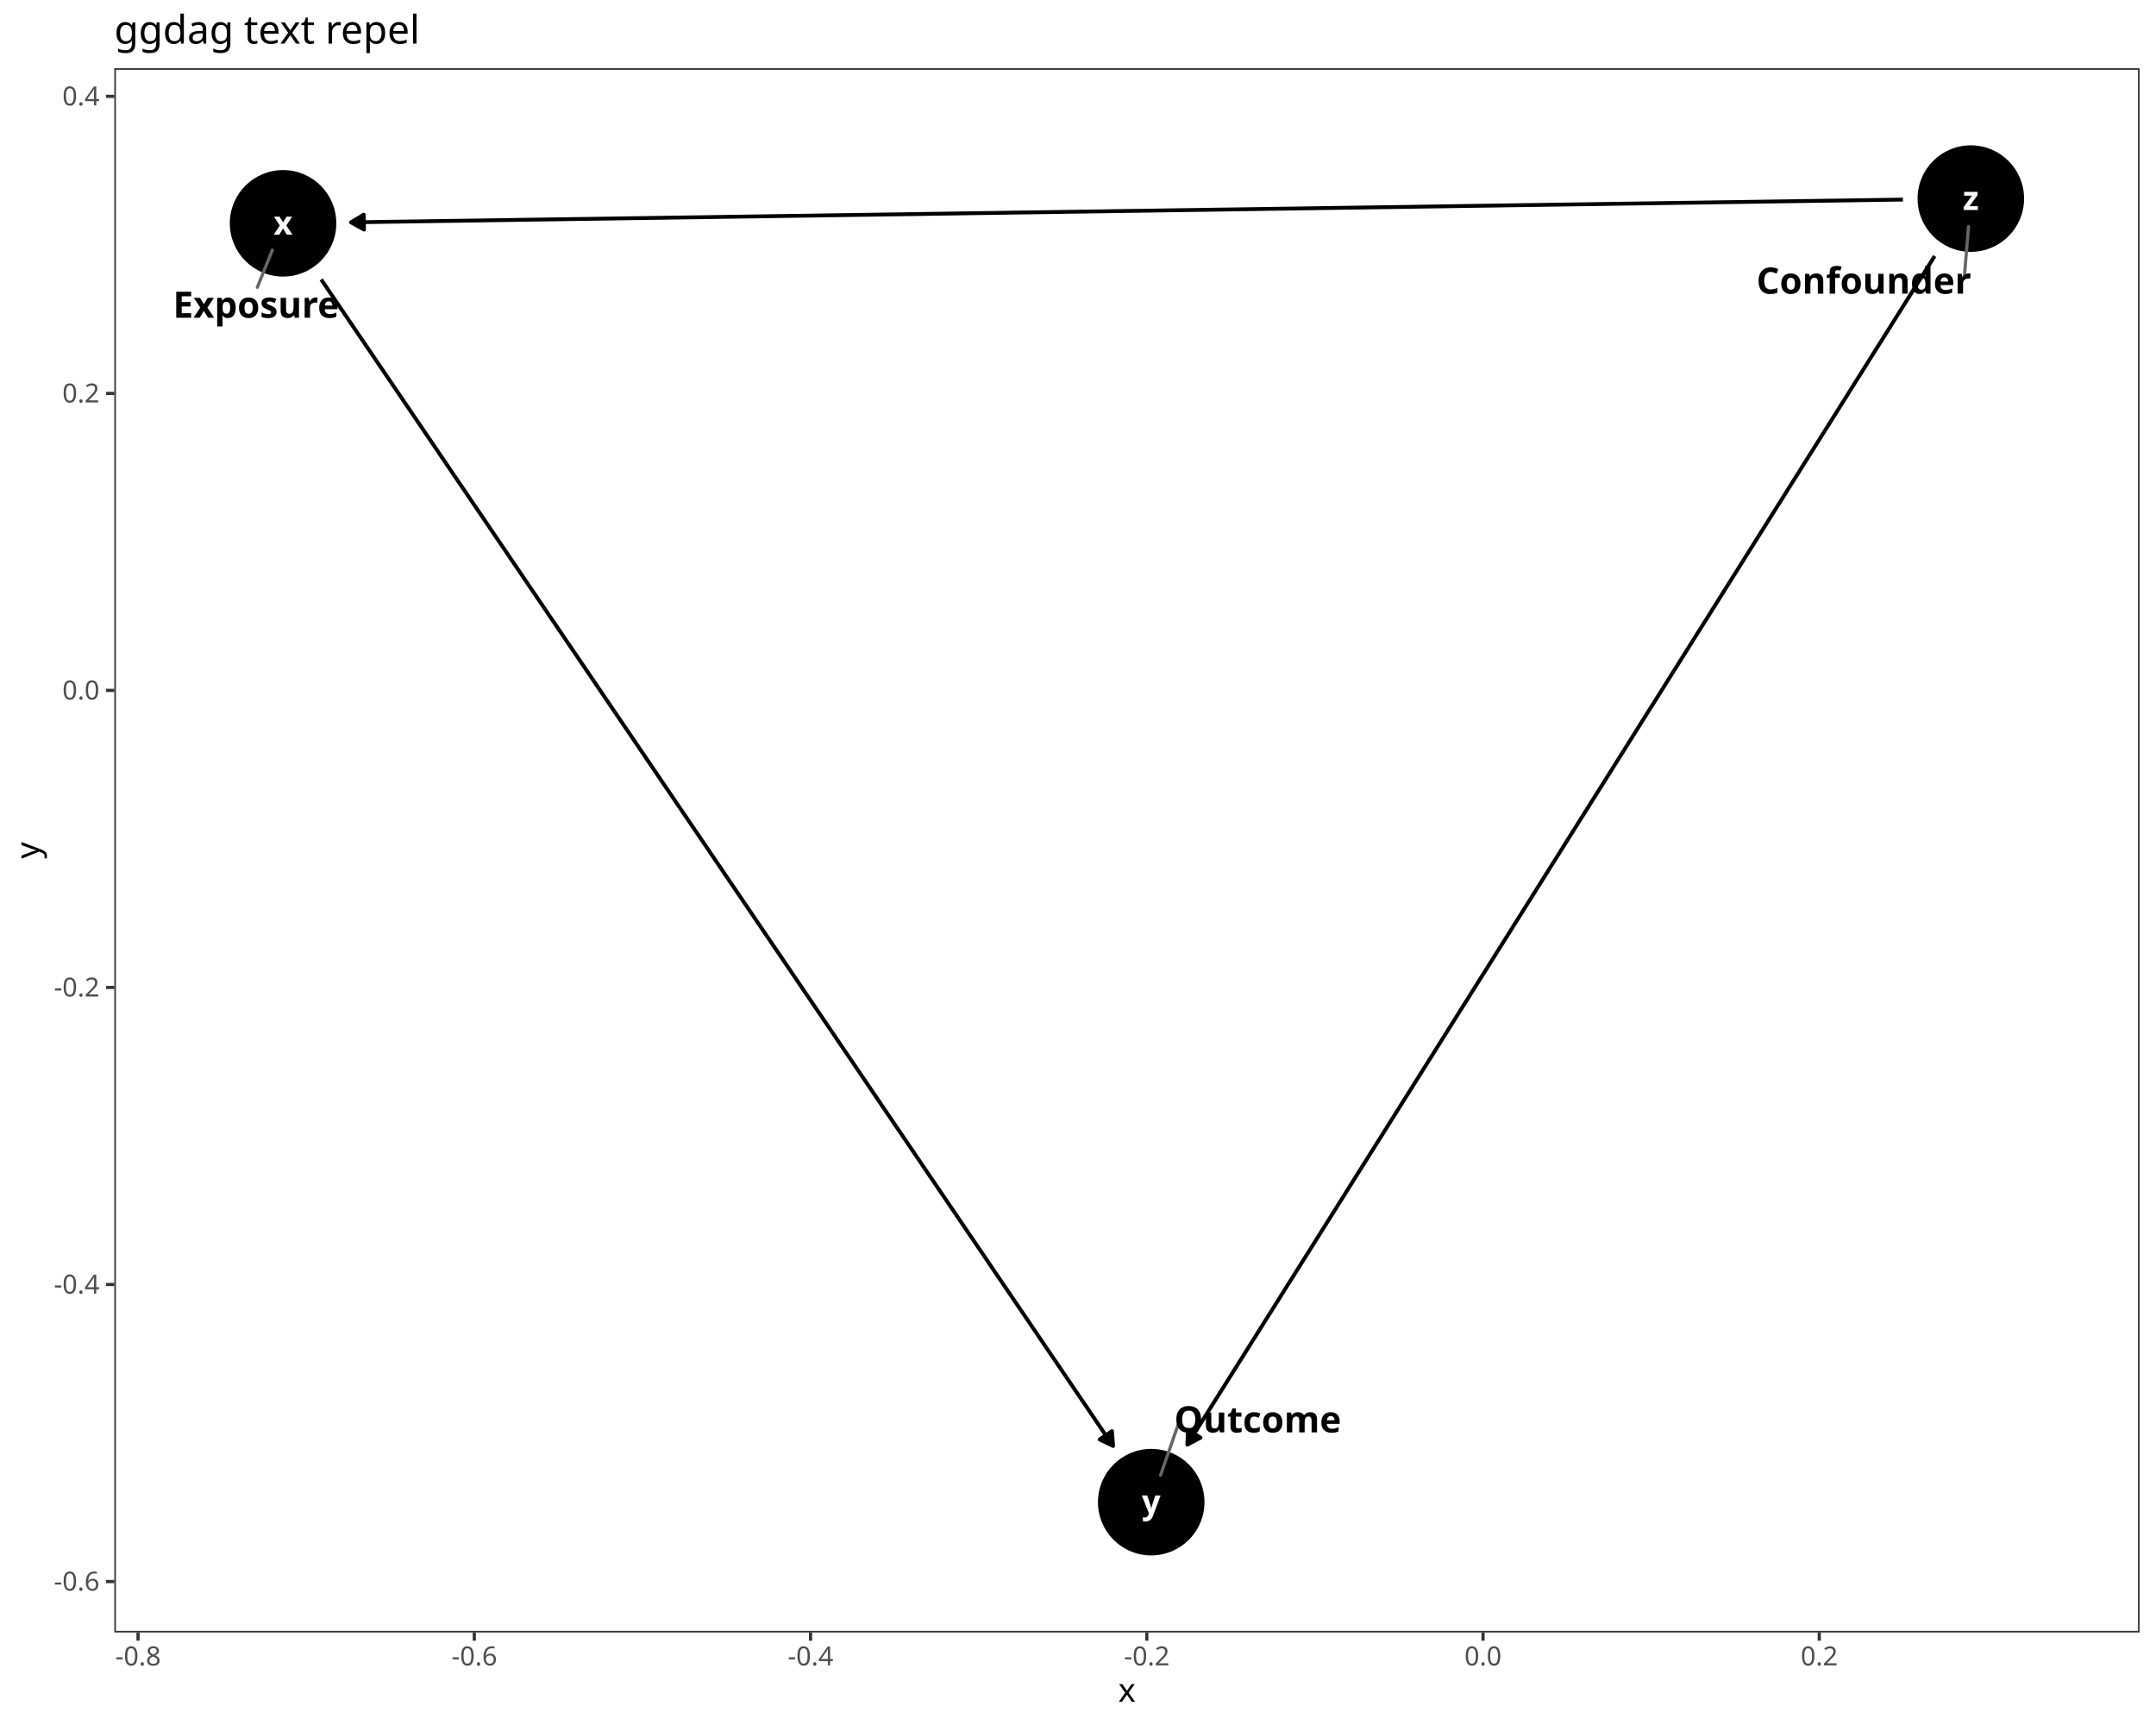
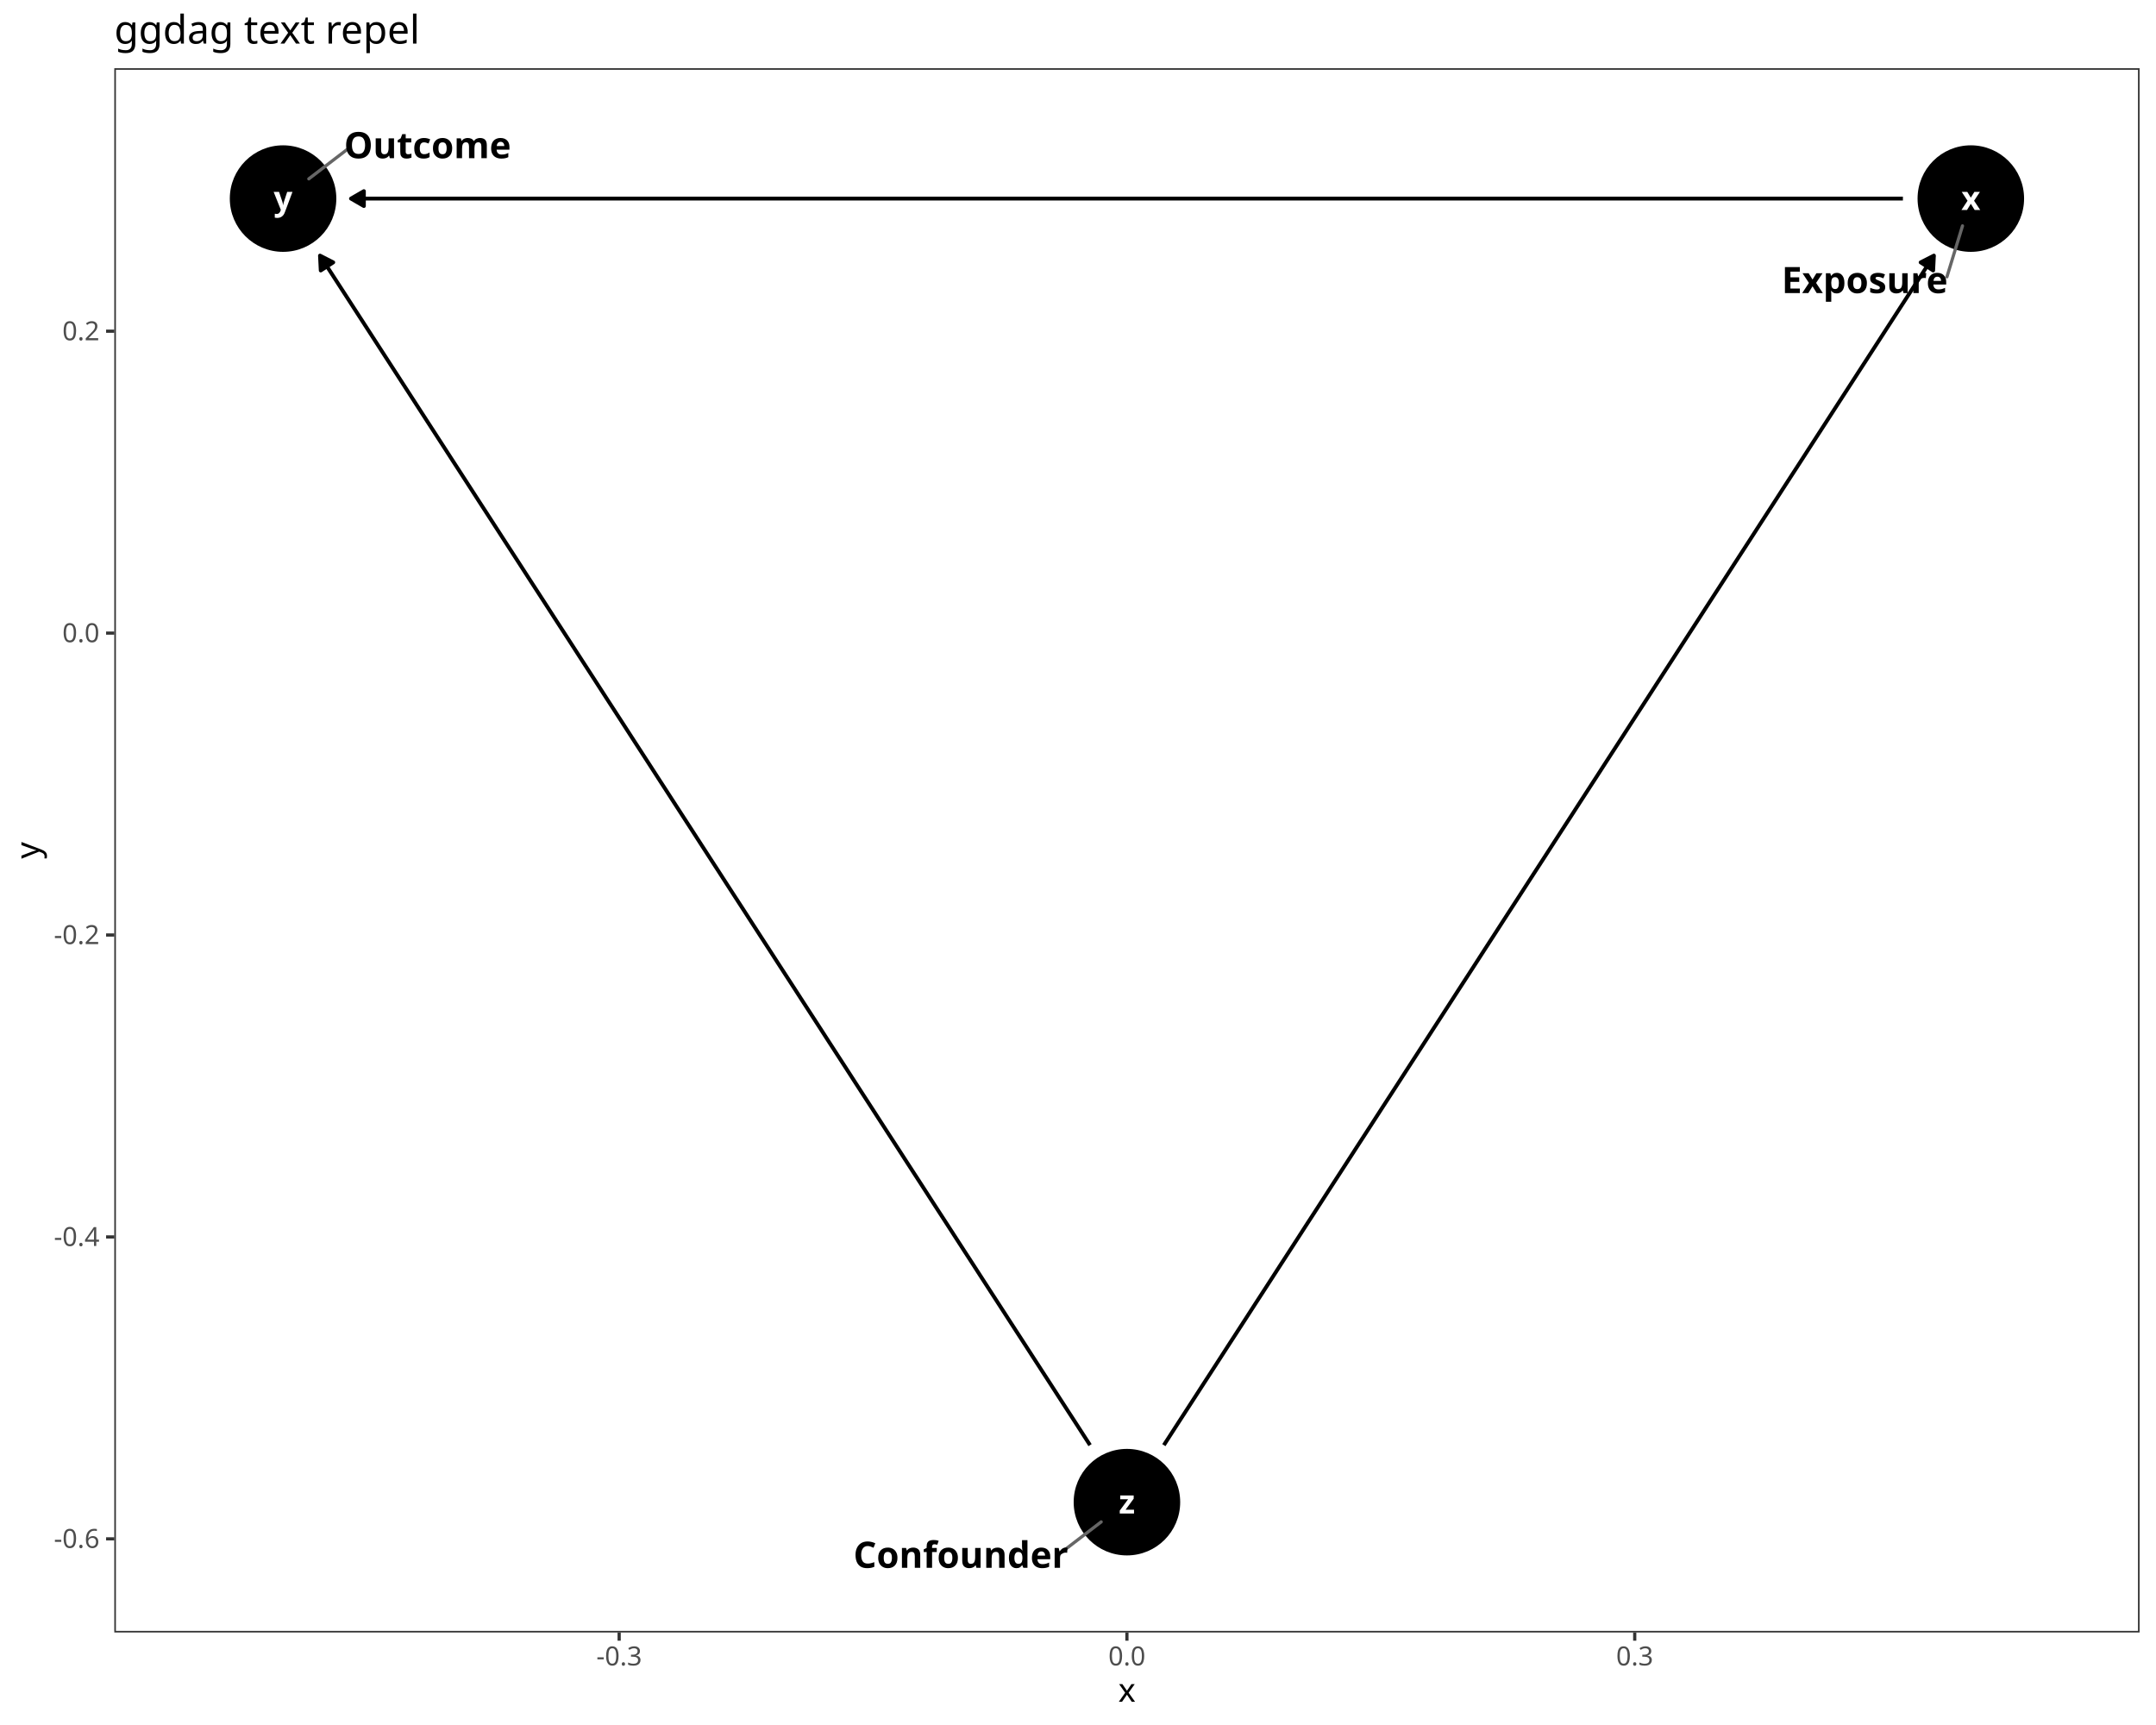
<svg xmlns="http://www.w3.org/2000/svg" class="svglite" data-engine-version="2.0" width="720.00pt" height="576.00pt" viewBox="0 0 720.00 576.00">
  <defs>
    <style type="text/css">
    .svglite line, .svglite polyline, .svglite polygon, .svglite path, .svglite rect, .svglite circle {
      fill: none;
      stroke: #000000;
      stroke-linecap: round;
      stroke-linejoin: round;
      stroke-miterlimit: 10.00;
    }
  </style>
  </defs>
  <rect width="100%" height="100%" style="stroke: none; fill: #FFFFFF;" />
  <defs>
    <clipPath id="cpMC4wMHw3MjAuMDB8MC4wMHw1NzYuMDA=">
      <rect x="0.00" y="0.00" width="720.00" height="576.00" />
    </clipPath>
  </defs>
  <g clip-path="url(#cpMC4wMHw3MjAuMDB8MC4wMHw1NzYuMDA=)">
    <rect x="0.00" y="0.00" width="720.00" height="576.00" style="stroke-width: 1.07; stroke: #FFFFFF; fill: #FFFFFF;" />
  </g>
  <defs>
    <clipPath id="cpMzguMTd8NzE0LjUyfDIyLjc4fDU0NS4xMQ==">
      <rect x="38.17" y="22.78" width="676.35" height="522.33" />
    </clipPath>
  </defs>
  <g clip-path="url(#cpMzguMTd8NzE0LjUyfDIyLjc4fDU0NS4xMQ==)">
    <rect x="38.17" y="22.78" width="676.35" height="522.33" style="stroke-width: 1.07; stroke: none; fill: #FFFFFF;" />
-     <circle cx="94.53" cy="74.57" r="17.43" style="stroke-width: 0.71; fill: #000000;" />
-     <circle cx="384.45" cy="501.59" r="17.43" style="stroke-width: 0.71; fill: #000000;" />
    <circle cx="658.16" cy="66.31" r="17.43" style="stroke-width: 0.71; fill: #000000;" />
-     <polyline points="107.27,93.33 109.17,96.14 112.10,100.45 115.03,104.77 117.96,109.08 120.89,113.39 123.82,117.71 126.74,122.02 129.67,126.33 132.60,130.65 135.53,134.96 138.46,139.27 141.39,143.59 144.31,147.90 147.24,152.21 150.17,156.53 153.10,160.84 156.03,165.15 158.96,169.46 161.89,173.78 164.81,178.09 167.74,182.40 170.67,186.72 173.60,191.03 176.53,195.34 179.46,199.66 182.38,203.97 185.31,208.28 188.24,212.60 191.17,216.91 194.10,221.22 197.03,225.54 199.95,229.85 202.88,234.16 205.81,238.48 208.74,242.79 211.67,247.10 214.60,251.42 217.53,255.73 220.45,260.04 223.38,264.36 226.31,268.67 229.24,272.98 232.17,277.30 235.10,281.61 238.02,285.92 240.95,290.24 243.88,294.55 246.81,298.86 249.74,303.18 252.67,307.49 255.59,311.80 258.52,316.12 261.45,320.43 264.38,324.74 267.31,329.06 270.24,333.37 273.17,337.68 276.09,341.99 279.02,346.31 281.95,350.62 284.88,354.93 287.81,359.25 290.74,363.56 293.66,367.87 296.59,372.19 299.52,376.50 302.45,380.81 305.38,385.13 308.31,389.44 311.23,393.75 314.16,398.07 317.09,402.38 320.02,406.69 322.95,411.01 325.88,415.32 328.81,419.63 331.73,423.95 334.66,428.26 337.59,432.57 340.52,436.89 343.45,441.20 346.38,445.51 349.30,449.83 352.23,454.14 355.16,458.45 358.09,462.77 361.02,467.08 363.95,471.39 366.87,475.71 369.80,480.02 371.71,482.82 " style="stroke-width: 1.28; stroke-linecap: butt;" />
-     <polygon points="367.22,480.65 371.71,482.82 371.35,477.86 " style="stroke-width: 1.28; stroke-linecap: butt; fill: #000000;" />
-     <polyline points="635.48,66.64 635.39,66.64 629.69,66.73 624.00,66.81 618.31,66.90 612.61,66.98 606.92,67.06 601.23,67.15 595.53,67.23 589.84,67.31 584.15,67.40 578.45,67.48 572.76,67.56 567.07,67.65 561.37,67.73 555.68,67.81 549.99,67.90 544.29,67.98 538.60,68.06 532.91,68.15 527.21,68.23 521.52,68.31 515.83,68.40 510.13,68.48 504.44,68.56 498.75,68.65 493.06,68.73 487.36,68.81 481.67,68.90 475.98,68.98 470.28,69.07 464.59,69.15 458.90,69.23 453.20,69.32 447.51,69.40 441.82,69.48 436.12,69.57 430.43,69.65 424.74,69.73 419.04,69.82 413.35,69.90 407.66,69.98 401.96,70.07 396.27,70.15 390.58,70.23 384.88,70.32 379.19,70.40 373.50,70.48 367.80,70.57 362.11,70.65 356.42,70.73 350.73,70.82 345.03,70.90 339.34,70.98 333.65,71.07 327.95,71.15 322.26,71.23 316.57,71.32 310.87,71.40 305.18,71.49 299.49,71.57 293.79,71.65 288.10,71.74 282.41,71.82 276.71,71.90 271.02,71.99 265.33,72.07 259.63,72.15 253.94,72.24 248.25,72.32 242.55,72.40 236.86,72.49 231.17,72.57 225.47,72.65 219.78,72.74 214.09,72.82 208.40,72.90 202.70,72.99 197.01,73.07 191.32,73.15 185.62,73.24 179.93,73.32 174.24,73.40 168.54,73.49 162.85,73.57 157.16,73.66 151.46,73.74 145.77,73.82 140.08,73.91 134.38,73.99 128.69,74.07 123.00,74.16 117.30,74.24 117.21,74.24 " style="stroke-width: 1.28; stroke-linecap: butt;" />
-     <polygon points="121.48,71.69 117.21,74.24 121.56,76.67 " style="stroke-width: 1.28; stroke-linecap: butt; fill: #000000;" />
-     <polyline points="646.09,85.51 644.33,88.29 641.57,92.69 638.80,97.09 636.04,101.48 633.27,105.88 630.51,110.28 627.75,114.67 624.98,119.07 622.22,123.47 619.45,127.86 616.69,132.26 613.92,136.66 611.16,141.05 608.39,145.45 605.63,149.85 602.86,154.25 600.10,158.64 597.33,163.04 594.57,167.44 591.80,171.83 589.04,176.23 586.27,180.63 583.51,185.02 580.74,189.42 577.98,193.82 575.21,198.21 572.45,202.61 569.69,207.01 566.92,211.40 564.16,215.80 561.39,220.20 558.63,224.59 555.86,228.99 553.10,233.39 550.33,237.78 547.57,242.18 544.80,246.58 542.04,250.97 539.27,255.37 536.51,259.77 533.74,264.16 530.98,268.56 528.21,272.96 525.45,277.35 522.68,281.75 519.92,286.15 517.15,290.54 514.39,294.94 511.63,299.34 508.86,303.73 506.10,308.13 503.33,312.53 500.57,316.92 497.80,321.32 495.04,325.72 492.27,330.11 489.51,334.51 486.74,338.91 483.98,343.30 481.21,347.70 478.45,352.10 475.68,356.49 472.92,360.89 470.15,365.29 467.39,369.68 464.62,374.08 461.86,378.48 459.09,382.87 456.33,387.27 453.56,391.67 450.80,396.06 448.04,400.46 445.27,404.86 442.51,409.25 439.74,413.65 436.98,418.05 434.21,422.44 431.45,426.84 428.68,431.24 425.92,435.63 423.15,440.03 420.39,444.43 417.62,448.82 414.86,453.22 412.09,457.62 409.33,462.01 406.56,466.41 403.80,470.81 401.03,475.20 398.27,479.60 396.52,482.39 " style="stroke-width: 1.28; stroke-linecap: butt;" />
-     <polygon points="396.71,477.41 396.52,482.39 400.92,480.06 " style="stroke-width: 1.28; stroke-linecap: butt; fill: #000000;" />
-     <text x="94.53" y="78.37" text-anchor="middle" style="font-size: 11.04px; font-weight: bold; fill: #FFFFFF; font-family: sans;" textLength="5.52px" lengthAdjust="spacingAndGlyphs">x</text>
-     <text x="384.45" y="505.38" text-anchor="middle" style="font-size: 11.04px; font-weight: bold; fill: #FFFFFF; font-family: sans;" textLength="5.52px" lengthAdjust="spacingAndGlyphs">y</text>
-     <text x="658.16" y="70.11" text-anchor="middle" style="font-size: 11.04px; font-weight: bold; fill: #FFFFFF; font-family: sans;" textLength="5.52px" lengthAdjust="spacingAndGlyphs">z</text>
-     <line x1="85.95" y1="95.93" x2="90.94" y2="83.51" style="stroke-width: 1.07; stroke: #666666;" />
-     <line x1="393.57" y1="475.33" x2="387.59" y2="492.55" style="stroke-width: 1.07; stroke: #666666;" />
-     <line x1="655.99" y1="92.59" x2="657.39" y2="75.65" style="stroke-width: 1.07; stroke: #666666;" />
-     <text x="85.50" y="106.09" text-anchor="middle" style="font-size: 12.14px; font-weight: bold; font-family: sans;" textLength="51.32px" lengthAdjust="spacingAndGlyphs">Exposure</text>
-     <text x="420.02" y="478.30" text-anchor="middle" style="font-size: 12.14px; font-weight: bold; font-family: sans;" textLength="49.28px" lengthAdjust="spacingAndGlyphs">Outcome</text>
-     <text x="622.45" y="98.06" text-anchor="middle" style="font-size: 12.14px; font-weight: bold; font-family: sans;" textLength="63.47px" lengthAdjust="spacingAndGlyphs">Confounder</text>
+     <circle cx="94.53" cy="66.31" r="17.43" style="stroke-width: 0.71; fill: #000000;" />
+     <circle cx="376.34" cy="501.59" r="17.43" style="stroke-width: 0.71; fill: #000000;" />
+     <polyline points="635.48,66.31 635.39,66.31 629.69,66.31 624.00,66.31 618.31,66.31 612.61,66.31 606.92,66.31 601.23,66.31 595.53,66.31 589.84,66.31 584.15,66.31 578.45,66.31 572.76,66.31 567.07,66.31 561.37,66.31 555.68,66.31 549.99,66.31 544.29,66.31 538.60,66.31 532.91,66.31 527.21,66.31 521.52,66.31 515.83,66.31 510.13,66.31 504.44,66.31 498.75,66.31 493.06,66.31 487.36,66.31 481.67,66.31 475.98,66.31 470.28,66.31 464.59,66.31 458.90,66.31 453.20,66.31 447.51,66.31 441.82,66.31 436.12,66.31 430.43,66.31 424.74,66.31 419.04,66.31 413.35,66.31 407.66,66.31 401.96,66.31 396.27,66.31 390.58,66.31 384.88,66.31 379.19,66.31 373.50,66.31 367.80,66.31 362.11,66.31 356.42,66.31 350.73,66.31 345.03,66.31 339.34,66.31 333.65,66.31 327.95,66.31 322.26,66.31 316.57,66.31 310.87,66.31 305.18,66.31 299.49,66.31 293.79,66.31 288.10,66.31 282.41,66.31 276.71,66.31 271.02,66.31 265.33,66.31 259.63,66.31 253.94,66.31 248.25,66.31 242.55,66.31 236.86,66.31 231.17,66.31 225.47,66.31 219.78,66.31 214.09,66.31 208.40,66.31 202.70,66.31 197.01,66.31 191.32,66.31 185.62,66.31 179.93,66.31 174.24,66.31 168.54,66.31 162.85,66.31 157.16,66.31 151.46,66.31 145.77,66.31 140.08,66.31 134.38,66.31 128.69,66.31 123.00,66.31 117.30,66.31 117.21,66.31 " style="stroke-width: 1.28; stroke-linecap: butt;" />
+     <polygon points="121.52,63.82 117.21,66.31 121.52,68.80 " style="stroke-width: 1.28; stroke-linecap: butt; fill: #000000;" />
+     <polyline points="388.67,482.55 390.58,479.60 393.42,475.20 396.27,470.81 399.12,466.41 401.96,462.01 404.81,457.62 407.66,453.22 410.50,448.82 413.35,444.43 416.20,440.03 419.04,435.63 421.89,431.24 424.74,426.84 427.58,422.44 430.43,418.05 433.28,413.65 436.12,409.25 438.97,404.86 441.82,400.46 444.66,396.06 447.51,391.67 450.36,387.27 453.20,382.87 456.05,378.48 458.90,374.08 461.74,369.68 464.59,365.29 467.44,360.89 470.28,356.49 473.13,352.10 475.98,347.70 478.82,343.30 481.67,338.91 484.52,334.51 487.36,330.11 490.21,325.72 493.06,321.32 495.90,316.92 498.75,312.53 501.59,308.13 504.44,303.73 507.29,299.34 510.13,294.94 512.98,290.54 515.83,286.15 518.67,281.75 521.52,277.35 524.37,272.96 527.21,268.56 530.06,264.16 532.91,259.77 535.75,255.37 538.60,250.97 541.45,246.58 544.29,242.18 547.14,237.78 549.99,233.39 552.83,228.99 555.68,224.59 558.53,220.20 561.37,215.80 564.22,211.40 567.07,207.01 569.91,202.61 572.76,198.21 575.61,193.82 578.45,189.42 581.30,185.02 584.15,180.63 586.99,176.23 589.84,171.83 592.69,167.44 595.53,163.04 598.38,158.64 601.23,154.25 604.07,149.85 606.92,145.45 609.77,141.05 612.61,136.66 615.46,132.26 618.31,127.86 621.15,123.47 624.00,119.07 626.85,114.67 629.69,110.28 632.54,105.88 635.39,101.48 638.23,97.09 641.08,92.69 643.92,88.29 645.83,85.35 " style="stroke-width: 1.28; stroke-linecap: butt;" />
+     <polygon points="645.58,90.32 645.83,85.35 641.40,87.61 " style="stroke-width: 1.28; stroke-linecap: butt; fill: #000000;" />
+     <polyline points="364.02,482.55 362.11,479.60 359.27,475.20 356.42,470.81 353.57,466.41 350.73,462.01 347.88,457.62 345.03,453.22 342.19,448.82 339.34,444.43 336.49,440.03 333.65,435.63 330.80,431.24 327.95,426.84 325.11,422.44 322.26,418.05 319.41,413.65 316.57,409.25 313.72,404.86 310.87,400.46 308.03,396.06 305.18,391.67 302.33,387.27 299.49,382.87 296.64,378.48 293.79,374.08 290.95,369.68 288.10,365.29 285.25,360.89 282.41,356.49 279.56,352.10 276.71,347.70 273.87,343.30 271.02,338.91 268.17,334.51 265.33,330.11 262.48,325.72 259.63,321.32 256.79,316.92 253.94,312.53 251.09,308.13 248.25,303.73 245.40,299.34 242.55,294.94 239.71,290.54 236.86,286.15 234.01,281.75 231.17,277.35 228.32,272.96 225.47,268.56 222.63,264.16 219.78,259.77 216.94,255.37 214.09,250.97 211.24,246.58 208.40,242.18 205.55,237.78 202.70,233.39 199.86,228.99 197.01,224.59 194.16,220.20 191.32,215.80 188.47,211.40 185.62,207.01 182.78,202.61 179.93,198.21 177.08,193.82 174.24,189.42 171.39,185.02 168.54,180.63 165.70,176.23 162.85,171.83 160.00,167.44 157.16,163.04 154.31,158.64 151.46,154.25 148.62,149.85 145.77,145.45 142.92,141.05 140.08,136.66 137.23,132.26 134.38,127.86 131.54,123.47 128.69,119.07 125.84,114.67 123.00,110.28 120.15,105.88 117.30,101.48 114.46,97.09 111.61,92.69 108.76,88.29 106.86,85.35 " style="stroke-width: 1.28; stroke-linecap: butt;" />
+     <polygon points="111.29,87.61 106.86,85.35 107.11,90.32 " style="stroke-width: 1.28; stroke-linecap: butt; fill: #000000;" />
+     <text x="658.16" y="70.11" text-anchor="middle" style="font-size: 11.04px; font-weight: bold; fill: #FFFFFF; font-family: sans;" textLength="5.52px" lengthAdjust="spacingAndGlyphs">x</text>
+     <text x="94.53" y="70.11" text-anchor="middle" style="font-size: 11.04px; font-weight: bold; fill: #FFFFFF; font-family: sans;" textLength="5.52px" lengthAdjust="spacingAndGlyphs">y</text>
+     <text x="376.34" y="505.38" text-anchor="middle" style="font-size: 11.04px; font-weight: bold; fill: #FFFFFF; font-family: sans;" textLength="5.52px" lengthAdjust="spacingAndGlyphs">z</text>
+     <line x1="650.18" y1="92.44" x2="655.38" y2="75.42" style="stroke-width: 1.07; stroke: #666666;" />
+     <line x1="116.32" y1="49.61" x2="103.13" y2="59.72" style="stroke-width: 1.07; stroke: #666666;" />
+     <line x1="354.42" y1="518.38" x2="367.74" y2="508.18" style="stroke-width: 1.07; stroke: #666666;" />
+     <text x="622.72" y="97.86" text-anchor="middle" style="font-size: 12.14px; font-weight: bold; font-family: sans;" textLength="51.32px" lengthAdjust="spacingAndGlyphs">Exposure</text>
+     <text x="142.77" y="52.83" text-anchor="middle" style="font-size: 12.14px; font-weight: bold; font-family: sans;" textLength="49.28px" lengthAdjust="spacingAndGlyphs">Outcome</text>
+     <text x="320.88" y="523.51" text-anchor="middle" style="font-size: 12.14px; font-weight: bold; font-family: sans;" textLength="63.47px" lengthAdjust="spacingAndGlyphs">Confounder</text>
    <rect x="38.17" y="22.78" width="676.35" height="522.33" style="stroke-width: 1.07; stroke: #333333;" />
  </g>
  <g clip-path="url(#cpMC4wMHw3MjAuMDB8MC4wMHw1NzYuMDA=)">
-     <text x="33.24" y="531.12" text-anchor="end" style="font-size: 8.80px; fill: #4D4D4D; font-family: sans;" textLength="15.16px" lengthAdjust="spacingAndGlyphs">-0.6</text>
-     <text x="33.24" y="431.94" text-anchor="end" style="font-size: 8.80px; fill: #4D4D4D; font-family: sans;" textLength="15.16px" lengthAdjust="spacingAndGlyphs">-0.4</text>
-     <text x="33.24" y="332.75" text-anchor="end" style="font-size: 8.80px; fill: #4D4D4D; font-family: sans;" textLength="15.16px" lengthAdjust="spacingAndGlyphs">-0.2</text>
-     <text x="33.24" y="233.57" text-anchor="end" style="font-size: 8.80px; fill: #4D4D4D; font-family: sans;" textLength="12.23px" lengthAdjust="spacingAndGlyphs">0.0</text>
-     <text x="33.24" y="134.39" text-anchor="end" style="font-size: 8.80px; fill: #4D4D4D; font-family: sans;" textLength="12.23px" lengthAdjust="spacingAndGlyphs">0.2</text>
-     <text x="33.24" y="35.20" text-anchor="end" style="font-size: 8.80px; fill: #4D4D4D; font-family: sans;" textLength="12.23px" lengthAdjust="spacingAndGlyphs">0.4</text>
-     <polyline points="35.43,528.09 38.17,528.09 " style="stroke-width: 1.07; stroke: #333333; stroke-linecap: butt;" />
-     <polyline points="35.43,428.91 38.17,428.91 " style="stroke-width: 1.07; stroke: #333333; stroke-linecap: butt;" />
-     <polyline points="35.43,329.73 38.17,329.73 " style="stroke-width: 1.07; stroke: #333333; stroke-linecap: butt;" />
-     <polyline points="35.43,230.54 38.17,230.54 " style="stroke-width: 1.07; stroke: #333333; stroke-linecap: butt;" />
-     <polyline points="35.43,131.36 38.17,131.36 " style="stroke-width: 1.07; stroke: #333333; stroke-linecap: butt;" />
-     <polyline points="35.43,32.17 38.17,32.17 " style="stroke-width: 1.07; stroke: #333333; stroke-linecap: butt;" />
-     <polyline points="46.10,547.85 46.10,545.11 " style="stroke-width: 1.07; stroke: #333333; stroke-linecap: butt;" />
-     <polyline points="158.39,547.85 158.39,545.11 " style="stroke-width: 1.07; stroke: #333333; stroke-linecap: butt;" />
-     <polyline points="270.68,547.85 270.68,545.11 " style="stroke-width: 1.07; stroke: #333333; stroke-linecap: butt;" />
-     <polyline points="382.97,547.85 382.97,545.11 " style="stroke-width: 1.07; stroke: #333333; stroke-linecap: butt;" />
-     <polyline points="495.26,547.85 495.26,545.11 " style="stroke-width: 1.07; stroke: #333333; stroke-linecap: butt;" />
-     <polyline points="607.55,547.85 607.55,545.11 " style="stroke-width: 1.07; stroke: #333333; stroke-linecap: butt;" />
-     <text x="46.10" y="556.10" text-anchor="middle" style="font-size: 8.80px; fill: #4D4D4D; font-family: sans;" textLength="15.16px" lengthAdjust="spacingAndGlyphs">-0.8</text>
-     <text x="158.39" y="556.10" text-anchor="middle" style="font-size: 8.80px; fill: #4D4D4D; font-family: sans;" textLength="15.16px" lengthAdjust="spacingAndGlyphs">-0.6</text>
-     <text x="270.68" y="556.10" text-anchor="middle" style="font-size: 8.80px; fill: #4D4D4D; font-family: sans;" textLength="15.16px" lengthAdjust="spacingAndGlyphs">-0.4</text>
-     <text x="382.97" y="556.10" text-anchor="middle" style="font-size: 8.80px; fill: #4D4D4D; font-family: sans;" textLength="15.16px" lengthAdjust="spacingAndGlyphs">-0.2</text>
-     <text x="495.26" y="556.10" text-anchor="middle" style="font-size: 8.80px; fill: #4D4D4D; font-family: sans;" textLength="12.23px" lengthAdjust="spacingAndGlyphs">0.0</text>
-     <text x="607.55" y="556.10" text-anchor="middle" style="font-size: 8.80px; fill: #4D4D4D; font-family: sans;" textLength="12.23px" lengthAdjust="spacingAndGlyphs">0.2</text>
+     <text x="33.24" y="516.86" text-anchor="end" style="font-size: 8.80px; fill: #4D4D4D; font-family: sans;" textLength="15.16px" lengthAdjust="spacingAndGlyphs">-0.6</text>
+     <text x="33.24" y="416.05" text-anchor="end" style="font-size: 8.80px; fill: #4D4D4D; font-family: sans;" textLength="15.16px" lengthAdjust="spacingAndGlyphs">-0.4</text>
+     <text x="33.24" y="315.24" text-anchor="end" style="font-size: 8.80px; fill: #4D4D4D; font-family: sans;" textLength="15.16px" lengthAdjust="spacingAndGlyphs">-0.2</text>
+     <text x="33.24" y="214.43" text-anchor="end" style="font-size: 8.80px; fill: #4D4D4D; font-family: sans;" textLength="12.23px" lengthAdjust="spacingAndGlyphs">0.0</text>
+     <text x="33.24" y="113.62" text-anchor="end" style="font-size: 8.80px; fill: #4D4D4D; font-family: sans;" textLength="12.23px" lengthAdjust="spacingAndGlyphs">0.2</text>
+     <polyline points="35.43,513.84 38.17,513.84 " style="stroke-width: 1.07; stroke: #333333; stroke-linecap: butt;" />
+     <polyline points="35.43,413.03 38.17,413.03 " style="stroke-width: 1.07; stroke: #333333; stroke-linecap: butt;" />
+     <polyline points="35.43,312.21 38.17,312.21 " style="stroke-width: 1.07; stroke: #333333; stroke-linecap: butt;" />
+     <polyline points="35.43,211.40 38.17,211.40 " style="stroke-width: 1.07; stroke: #333333; stroke-linecap: butt;" />
+     <polyline points="35.43,110.59 38.17,110.59 " style="stroke-width: 1.07; stroke: #333333; stroke-linecap: butt;" />
+     <polyline points="206.77,547.85 206.77,545.11 " style="stroke-width: 1.07; stroke: #333333; stroke-linecap: butt;" />
+     <polyline points="376.34,547.85 376.34,545.11 " style="stroke-width: 1.07; stroke: #333333; stroke-linecap: butt;" />
+     <polyline points="545.92,547.85 545.92,545.11 " style="stroke-width: 1.07; stroke: #333333; stroke-linecap: butt;" />
+     <text x="206.77" y="556.10" text-anchor="middle" style="font-size: 8.80px; fill: #4D4D4D; font-family: sans;" textLength="15.16px" lengthAdjust="spacingAndGlyphs">-0.3</text>
+     <text x="376.34" y="556.10" text-anchor="middle" style="font-size: 8.80px; fill: #4D4D4D; font-family: sans;" textLength="12.23px" lengthAdjust="spacingAndGlyphs">0.0</text>
+     <text x="545.92" y="556.10" text-anchor="middle" style="font-size: 8.80px; fill: #4D4D4D; font-family: sans;" textLength="12.23px" lengthAdjust="spacingAndGlyphs">0.3</text>
    <text x="376.34" y="568.24" text-anchor="middle" style="font-size: 11.00px; font-family: sans;" textLength="5.50px" lengthAdjust="spacingAndGlyphs">x</text>
    <text transform="translate(13.05,283.95) rotate(-90)" text-anchor="middle" style="font-size: 11.00px; font-family: sans;" textLength="5.50px" lengthAdjust="spacingAndGlyphs">y</text>
    <text x="38.17" y="14.56" style="font-size: 13.20px; font-family: sans;" textLength="94.68px" lengthAdjust="spacingAndGlyphs">ggdag text repel</text>
  </g>
</svg>
